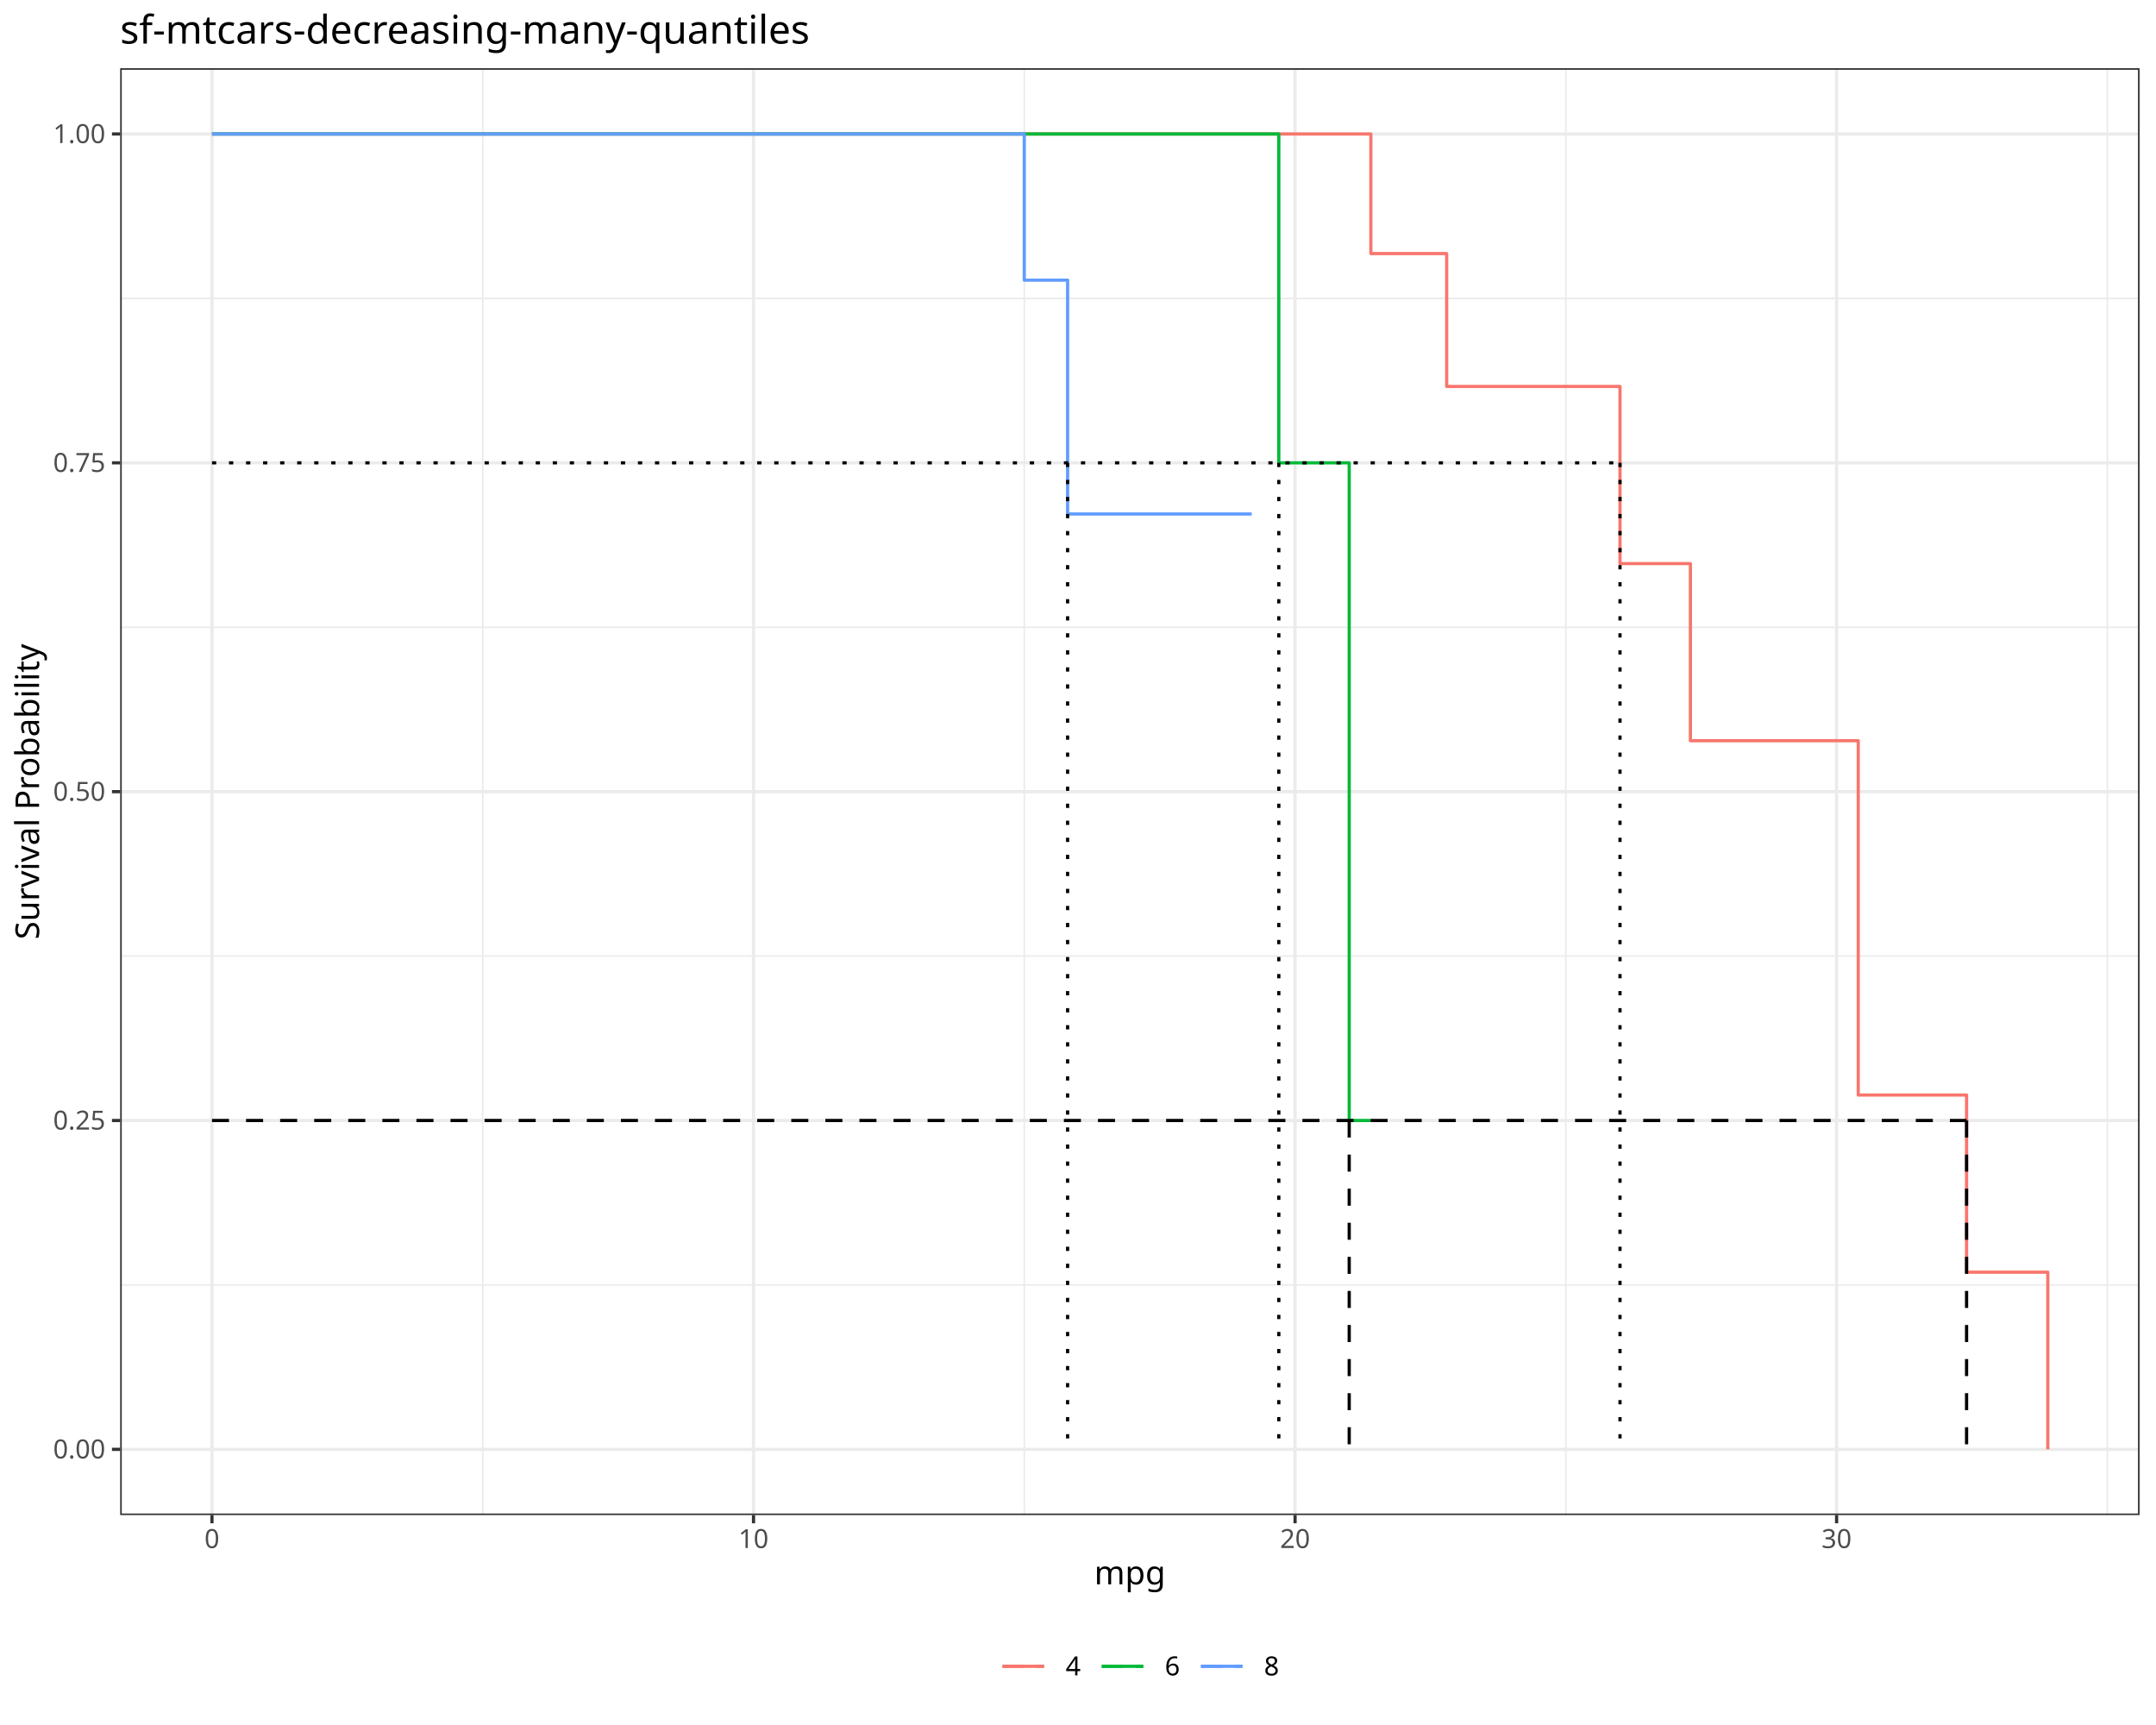
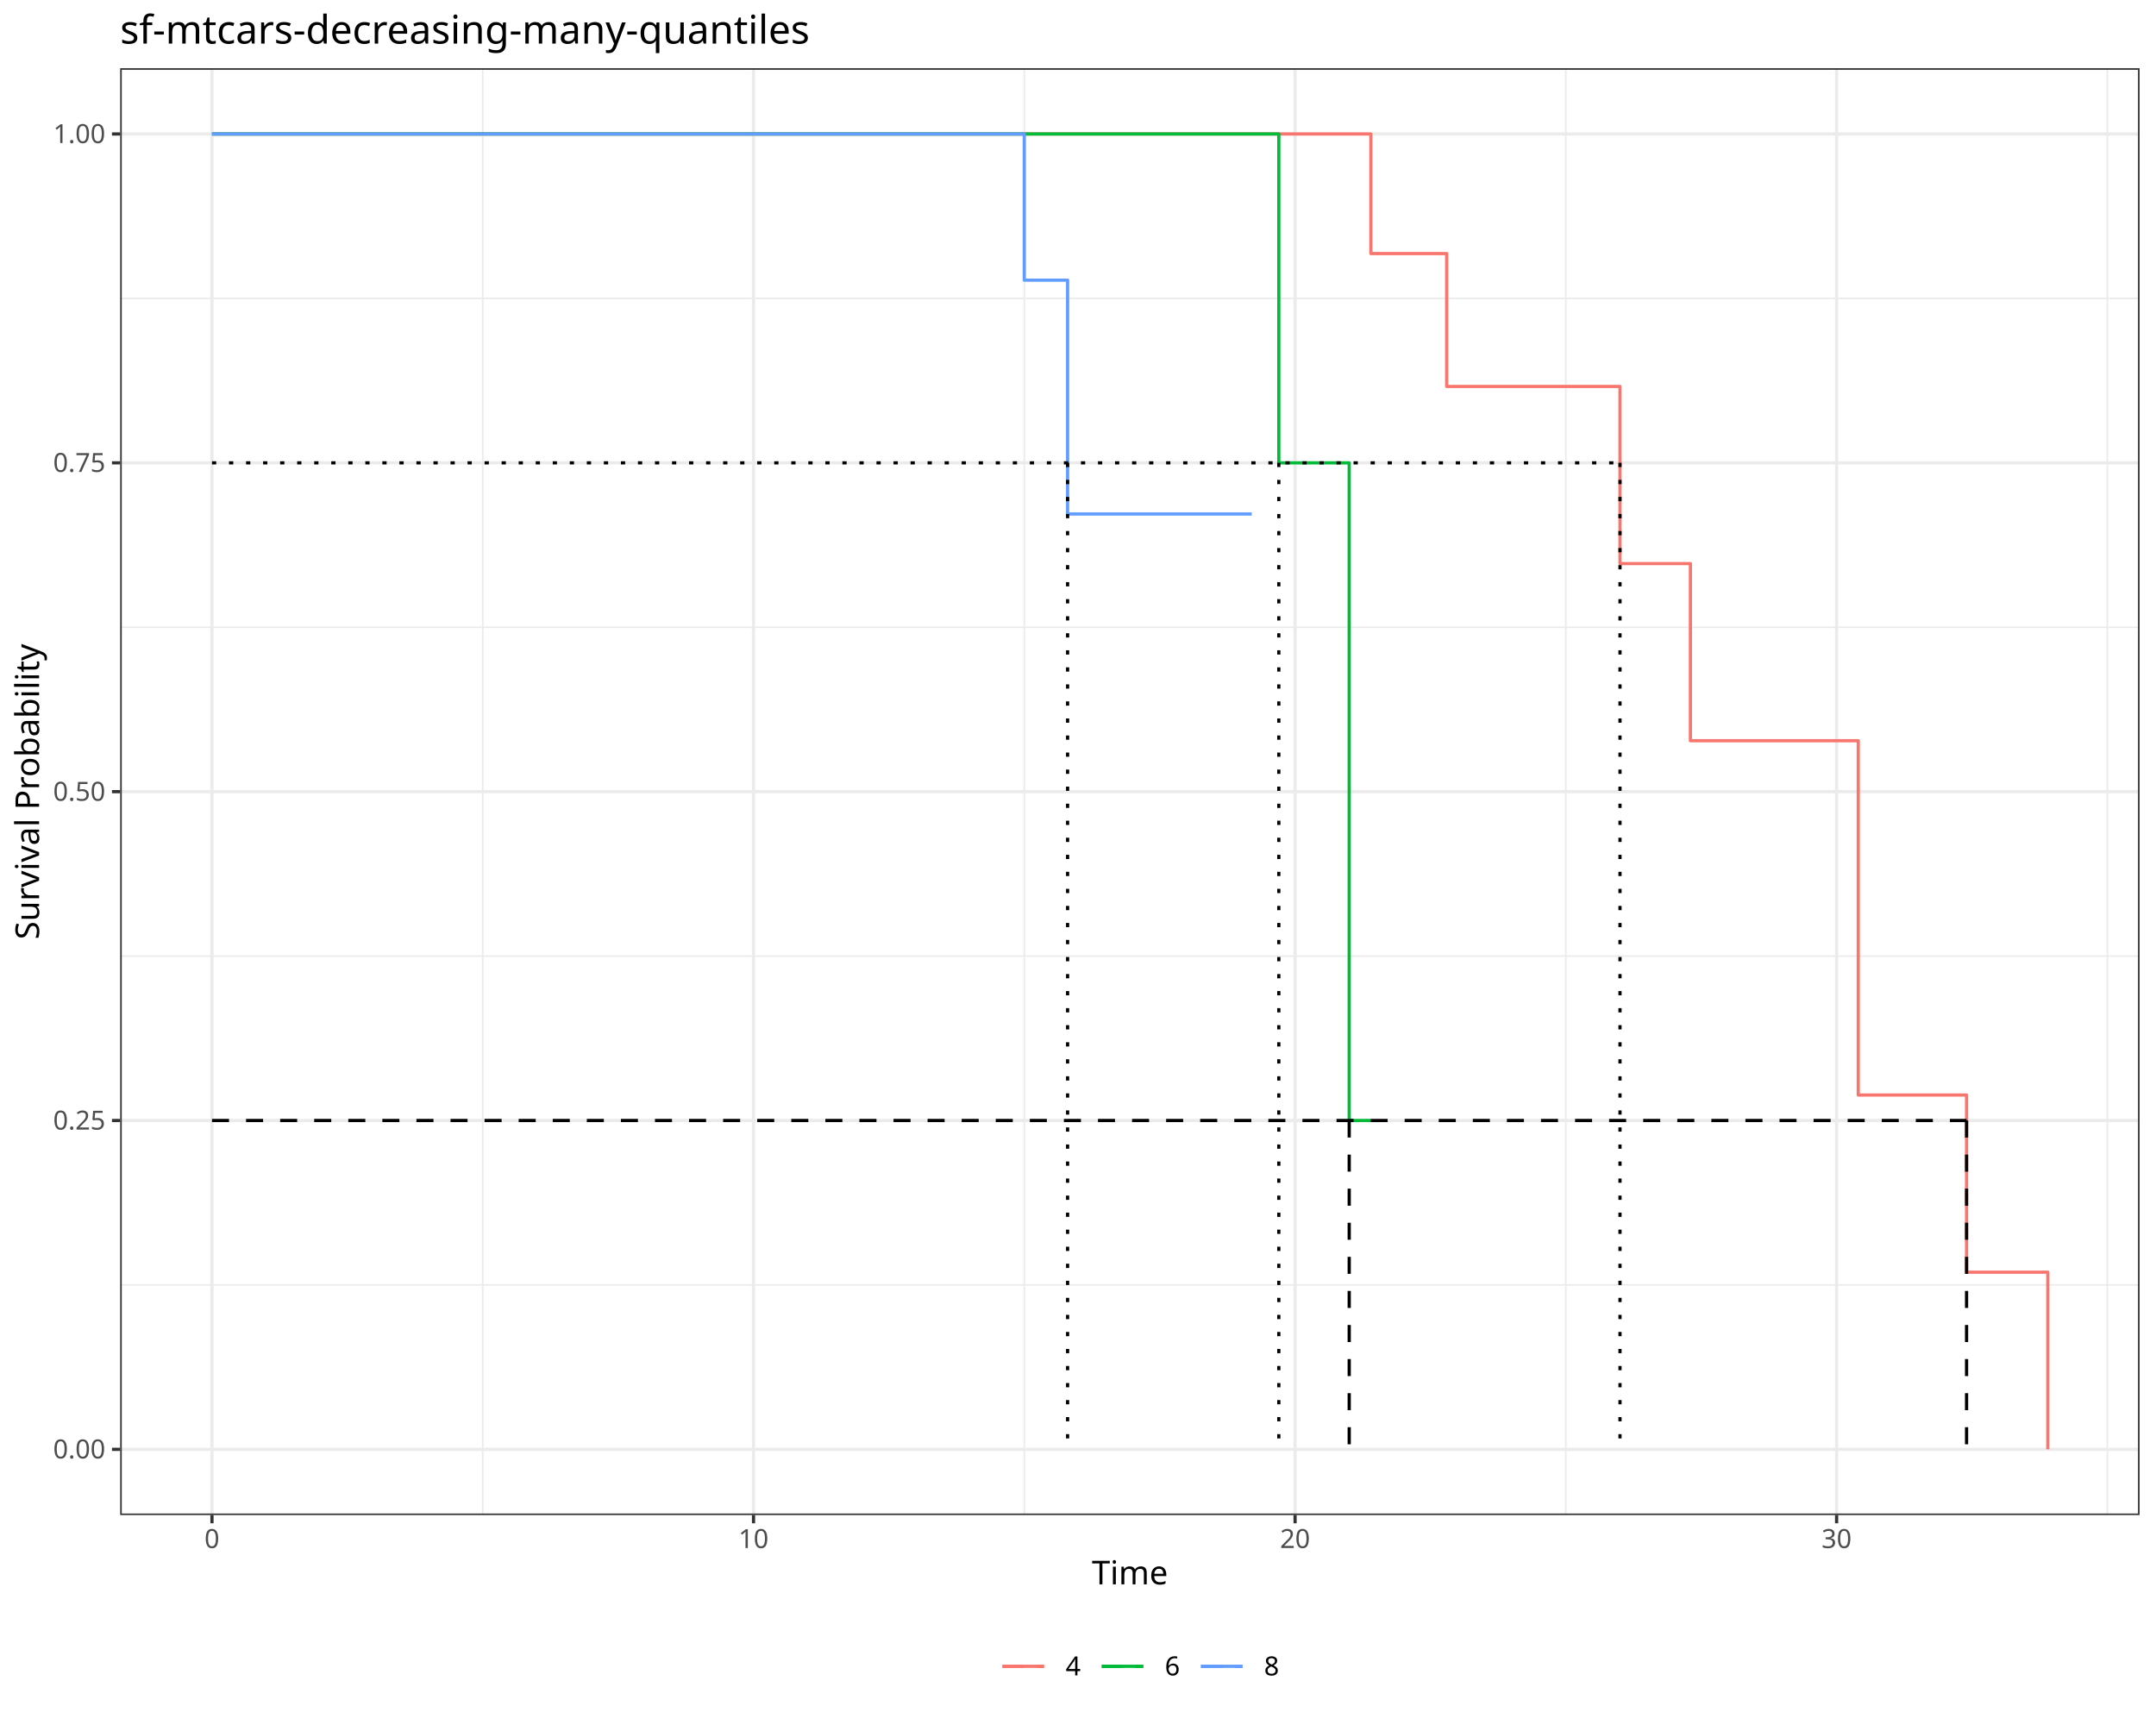
<svg xmlns="http://www.w3.org/2000/svg" class="svglite" data-engine-version="2.0" width="720.00pt" height="576.00pt" viewBox="0 0 720.00 576.00">
  <defs>
    <style type="text/css">
    .svglite line, .svglite polyline, .svglite polygon, .svglite path, .svglite rect, .svglite circle {
      fill: none;
      stroke: #000000;
      stroke-linecap: round;
      stroke-linejoin: round;
      stroke-miterlimit: 10.00;
    }
  </style>
  </defs>
  <rect width="100%" height="100%" style="stroke: none; fill: #FFFFFF;" />
  <defs>
    <clipPath id="cpMC4wMHw3MjAuMDB8MC4wMHw1NzYuMDA=">
      <rect x="0.00" y="0.00" width="720.00" height="576.00" />
    </clipPath>
  </defs>
  <g clip-path="url(#cpMC4wMHw3MjAuMDB8MC4wMHw1NzYuMDA=)">
    <rect x="0.00" y="0.00" width="720.00" height="576.00" style="stroke-width: 1.07; stroke: #FFFFFF; fill: #FFFFFF;" />
  </g>
  <defs>
    <clipPath id="cpNDAuMTN8NzE0LjUyfDIyLjc4fDUwNS45MQ==">
      <rect x="40.13" y="22.78" width="674.39" height="483.13" />
    </clipPath>
  </defs>
  <g clip-path="url(#cpNDAuMTN8NzE0LjUyfDIyLjc4fDUwNS45MQ==)">
    <rect x="40.13" y="22.78" width="674.39" height="483.13" style="stroke-width: 1.07; stroke: none; fill: #FFFFFF;" />
    <polyline points="40.13,429.05 714.52,429.05 " style="stroke-width: 0.53; stroke: #EBEBEB; stroke-linecap: butt;" />
    <polyline points="40.13,319.25 714.52,319.25 " style="stroke-width: 0.53; stroke: #EBEBEB; stroke-linecap: butt;" />
    <polyline points="40.13,209.45 714.52,209.45 " style="stroke-width: 0.53; stroke: #EBEBEB; stroke-linecap: butt;" />
    <polyline points="40.13,99.65 714.52,99.65 " style="stroke-width: 0.53; stroke: #EBEBEB; stroke-linecap: butt;" />
    <polyline points="161.21,505.91 161.21,22.78 " style="stroke-width: 0.53; stroke: #EBEBEB; stroke-linecap: butt;" />
    <polyline points="342.06,505.91 342.06,22.78 " style="stroke-width: 0.53; stroke: #EBEBEB; stroke-linecap: butt;" />
    <polyline points="522.91,505.91 522.91,22.78 " style="stroke-width: 0.53; stroke: #EBEBEB; stroke-linecap: butt;" />
    <polyline points="703.76,505.91 703.76,22.78 " style="stroke-width: 0.53; stroke: #EBEBEB; stroke-linecap: butt;" />
    <polyline points="40.13,483.95 714.52,483.95 " style="stroke-width: 1.07; stroke: #EBEBEB; stroke-linecap: butt;" />
    <polyline points="40.13,374.15 714.52,374.15 " style="stroke-width: 1.07; stroke: #EBEBEB; stroke-linecap: butt;" />
    <polyline points="40.13,264.35 714.52,264.35 " style="stroke-width: 1.07; stroke: #EBEBEB; stroke-linecap: butt;" />
    <polyline points="40.13,154.55 714.52,154.55 " style="stroke-width: 1.07; stroke: #EBEBEB; stroke-linecap: butt;" />
    <polyline points="40.13,44.74 714.52,44.74 " style="stroke-width: 1.07; stroke: #EBEBEB; stroke-linecap: butt;" />
    <polyline points="70.79,505.91 70.79,22.78 " style="stroke-width: 1.07; stroke: #EBEBEB; stroke-linecap: butt;" />
    <polyline points="251.64,505.91 251.64,22.78 " style="stroke-width: 1.07; stroke: #EBEBEB; stroke-linecap: butt;" />
    <polyline points="432.49,505.91 432.49,22.78 " style="stroke-width: 1.07; stroke: #EBEBEB; stroke-linecap: butt;" />
    <polyline points="613.34,505.91 613.34,22.78 " style="stroke-width: 1.07; stroke: #EBEBEB; stroke-linecap: butt;" />
    <polyline points="70.79,44.74 457.80,44.74 457.80,84.67 459.61,84.67 459.61,84.67 483.12,84.67 483.12,129.04 512.06,129.04 512.06,129.04 541.00,129.04 541.00,188.19 564.51,188.19 564.51,247.34 620.57,247.34 620.57,365.65 656.74,365.65 656.74,424.80 683.87,424.80 683.87,483.95 " style="stroke-width: 1.07; stroke: #F8766D; stroke-linecap: butt;" />
    <polyline points="70.79,44.74 392.70,44.74 392.70,44.74 398.12,44.74 398.12,44.74 418.02,44.74 418.02,44.74 427.06,44.74 427.06,154.55 450.57,154.55 450.57,374.15 457.80,374.15 457.80,374.15 " style="stroke-width: 1.07; stroke: #00BA38; stroke-linecap: butt;" />
    <polyline points="70.79,44.74 258.87,44.74 258.87,44.74 311.32,44.74 311.32,44.74 329.40,44.74 329.40,44.74 336.64,44.74 336.64,44.74 342.06,44.74 342.06,93.55 345.68,93.55 345.68,93.55 351.10,93.55 351.10,93.55 356.53,93.55 356.53,171.63 367.38,171.63 367.38,171.63 383.66,171.63 383.66,171.63 408.98,171.63 408.98,171.63 418.02,171.63 418.02,171.63 " style="stroke-width: 1.07; stroke: #619CFF; stroke-linecap: butt;" />
    <line x1="541.00" y1="154.55" x2="541.00" y2="483.95" style="stroke-width: 1.07; stroke-dasharray: 1.42,4.27; stroke-linecap: butt;" />
    <line x1="427.06" y1="154.55" x2="427.06" y2="483.95" style="stroke-width: 1.07; stroke-dasharray: 1.42,4.27; stroke-linecap: butt;" />
    <line x1="356.53" y1="154.55" x2="356.53" y2="483.95" style="stroke-width: 1.07; stroke-dasharray: 1.42,4.27; stroke-linecap: butt;" />
    <line x1="70.79" y1="154.55" x2="541.00" y2="154.55" style="stroke-width: 1.07; stroke-dasharray: 1.42,4.27; stroke-linecap: butt;" />
    <line x1="656.74" y1="374.15" x2="656.74" y2="483.95" style="stroke-width: 1.07; stroke-dasharray: 5.69,5.69; stroke-linecap: butt;" />
    <line x1="450.57" y1="374.15" x2="450.57" y2="483.95" style="stroke-width: 1.07; stroke-dasharray: 5.69,5.69; stroke-linecap: butt;" />
    <line x1="70.79" y1="374.15" x2="656.74" y2="374.15" style="stroke-width: 1.07; stroke-dasharray: 5.69,5.69; stroke-linecap: butt;" />
    <rect x="40.13" y="22.78" width="674.39" height="483.13" style="stroke-width: 1.07; stroke: #333333;" />
  </g>
  <g clip-path="url(#cpMC4wMHw3MjAuMDB8MC4wMHw1NzYuMDA=)">
    <text x="35.20" y="486.98" text-anchor="end" style="font-size: 8.80px; fill: #4D4D4D; font-family: sans;" textLength="17.13px" lengthAdjust="spacingAndGlyphs">0.00</text>
    <text x="35.20" y="377.18" text-anchor="end" style="font-size: 8.80px; fill: #4D4D4D; font-family: sans;" textLength="17.13px" lengthAdjust="spacingAndGlyphs">0.25</text>
    <text x="35.20" y="267.38" text-anchor="end" style="font-size: 8.80px; fill: #4D4D4D; font-family: sans;" textLength="17.13px" lengthAdjust="spacingAndGlyphs">0.50</text>
    <text x="35.20" y="157.57" text-anchor="end" style="font-size: 8.80px; fill: #4D4D4D; font-family: sans;" textLength="17.13px" lengthAdjust="spacingAndGlyphs">0.75</text>
    <text x="35.20" y="47.77" text-anchor="end" style="font-size: 8.80px; fill: #4D4D4D; font-family: sans;" textLength="17.13px" lengthAdjust="spacingAndGlyphs">1.00</text>
    <polyline points="37.39,483.95 40.13,483.95 " style="stroke-width: 1.07; stroke: #333333; stroke-linecap: butt;" />
    <polyline points="37.39,374.15 40.13,374.15 " style="stroke-width: 1.07; stroke: #333333; stroke-linecap: butt;" />
    <polyline points="37.39,264.35 40.13,264.35 " style="stroke-width: 1.07; stroke: #333333; stroke-linecap: butt;" />
    <polyline points="37.39,154.55 40.13,154.55 " style="stroke-width: 1.07; stroke: #333333; stroke-linecap: butt;" />
    <polyline points="37.39,44.74 40.13,44.74 " style="stroke-width: 1.07; stroke: #333333; stroke-linecap: butt;" />
    <polyline points="70.79,508.65 70.79,505.91 " style="stroke-width: 1.07; stroke: #333333; stroke-linecap: butt;" />
    <polyline points="251.64,508.65 251.64,505.91 " style="stroke-width: 1.07; stroke: #333333; stroke-linecap: butt;" />
    <polyline points="432.49,508.65 432.49,505.91 " style="stroke-width: 1.07; stroke: #333333; stroke-linecap: butt;" />
    <polyline points="613.34,508.65 613.34,505.91 " style="stroke-width: 1.07; stroke: #333333; stroke-linecap: butt;" />
    <text x="70.79" y="516.90" text-anchor="middle" style="font-size: 8.80px; fill: #4D4D4D; font-family: sans;" textLength="4.89px" lengthAdjust="spacingAndGlyphs">0</text>
    <text x="251.64" y="516.90" text-anchor="middle" style="font-size: 8.80px; fill: #4D4D4D; font-family: sans;" textLength="9.79px" lengthAdjust="spacingAndGlyphs">10</text>
    <text x="432.49" y="516.90" text-anchor="middle" style="font-size: 8.80px; fill: #4D4D4D; font-family: sans;" textLength="9.79px" lengthAdjust="spacingAndGlyphs">20</text>
    <text x="613.34" y="516.90" text-anchor="middle" style="font-size: 8.80px; fill: #4D4D4D; font-family: sans;" textLength="9.79px" lengthAdjust="spacingAndGlyphs">30</text>
-     <text x="377.33" y="529.04" text-anchor="middle" style="font-size: 11.00px; font-family: sans;" textLength="21.40px" lengthAdjust="spacingAndGlyphs">mpg</text>
+     <text x="377.33" y="529.04" text-anchor="middle" style="font-size: 11.00px; font-family: sans;" textLength="24.45px" lengthAdjust="spacingAndGlyphs">Time</text>
    <text transform="translate(13.05,264.35) rotate(-90)" text-anchor="middle" style="font-size: 11.00px; font-family: sans;" textLength="93.55px" lengthAdjust="spacingAndGlyphs">Survival Probability</text>
    <rect x="322.15" y="542.28" width="110.36" height="28.24" style="stroke-width: 1.07; stroke: none; fill: #FFFFFF;" />
    <rect x="333.11" y="547.76" width="17.28" height="17.28" style="stroke-width: 1.07; stroke: none; fill: #FFFFFF;" />
    <line x1="334.83" y1="556.40" x2="348.66" y2="556.40" style="stroke-width: 1.07; stroke: #F8766D; stroke-linecap: butt;" />
    <line x1="334.83" y1="556.40" x2="348.66" y2="556.40" style="stroke-width: 1.07; stroke: #F8766D; stroke-dasharray: 1.42,4.27; stroke-linecap: butt;" />
    <line x1="334.83" y1="556.40" x2="348.66" y2="556.40" style="stroke-width: 1.07; stroke: #F8766D; stroke-dasharray: 5.69,5.69; stroke-linecap: butt;" />
    <rect x="366.24" y="547.76" width="17.28" height="17.28" style="stroke-width: 1.07; stroke: none; fill: #FFFFFF;" />
    <line x1="367.97" y1="556.40" x2="381.79" y2="556.40" style="stroke-width: 1.07; stroke: #00BA38; stroke-linecap: butt;" />
    <line x1="367.97" y1="556.40" x2="381.79" y2="556.40" style="stroke-width: 1.07; stroke: #00BA38; stroke-dasharray: 1.42,4.27; stroke-linecap: butt;" />
    <line x1="367.97" y1="556.40" x2="381.79" y2="556.40" style="stroke-width: 1.07; stroke: #00BA38; stroke-dasharray: 5.69,5.69; stroke-linecap: butt;" />
    <rect x="399.37" y="547.76" width="17.28" height="17.28" style="stroke-width: 1.07; stroke: none; fill: #FFFFFF;" />
    <line x1="401.10" y1="556.40" x2="414.92" y2="556.40" style="stroke-width: 1.07; stroke: #619CFF; stroke-linecap: butt;" />
    <line x1="401.10" y1="556.40" x2="414.92" y2="556.40" style="stroke-width: 1.07; stroke: #619CFF; stroke-dasharray: 1.42,4.27; stroke-linecap: butt;" />
    <line x1="401.10" y1="556.40" x2="414.92" y2="556.40" style="stroke-width: 1.07; stroke: #619CFF; stroke-dasharray: 5.69,5.69; stroke-linecap: butt;" />
    <text x="355.87" y="559.43" style="font-size: 8.80px; font-family: sans;" textLength="4.89px" lengthAdjust="spacingAndGlyphs">4</text>
    <text x="389.00" y="559.43" style="font-size: 8.80px; font-family: sans;" textLength="4.89px" lengthAdjust="spacingAndGlyphs">6</text>
    <text x="422.13" y="559.43" style="font-size: 8.80px; font-family: sans;" textLength="4.89px" lengthAdjust="spacingAndGlyphs">8</text>
    <text x="40.13" y="14.56" style="font-size: 13.20px; font-family: sans;" textLength="217.19px" lengthAdjust="spacingAndGlyphs">sf-mtcars-decreasing-many-quantiles</text>
  </g>
</svg>
